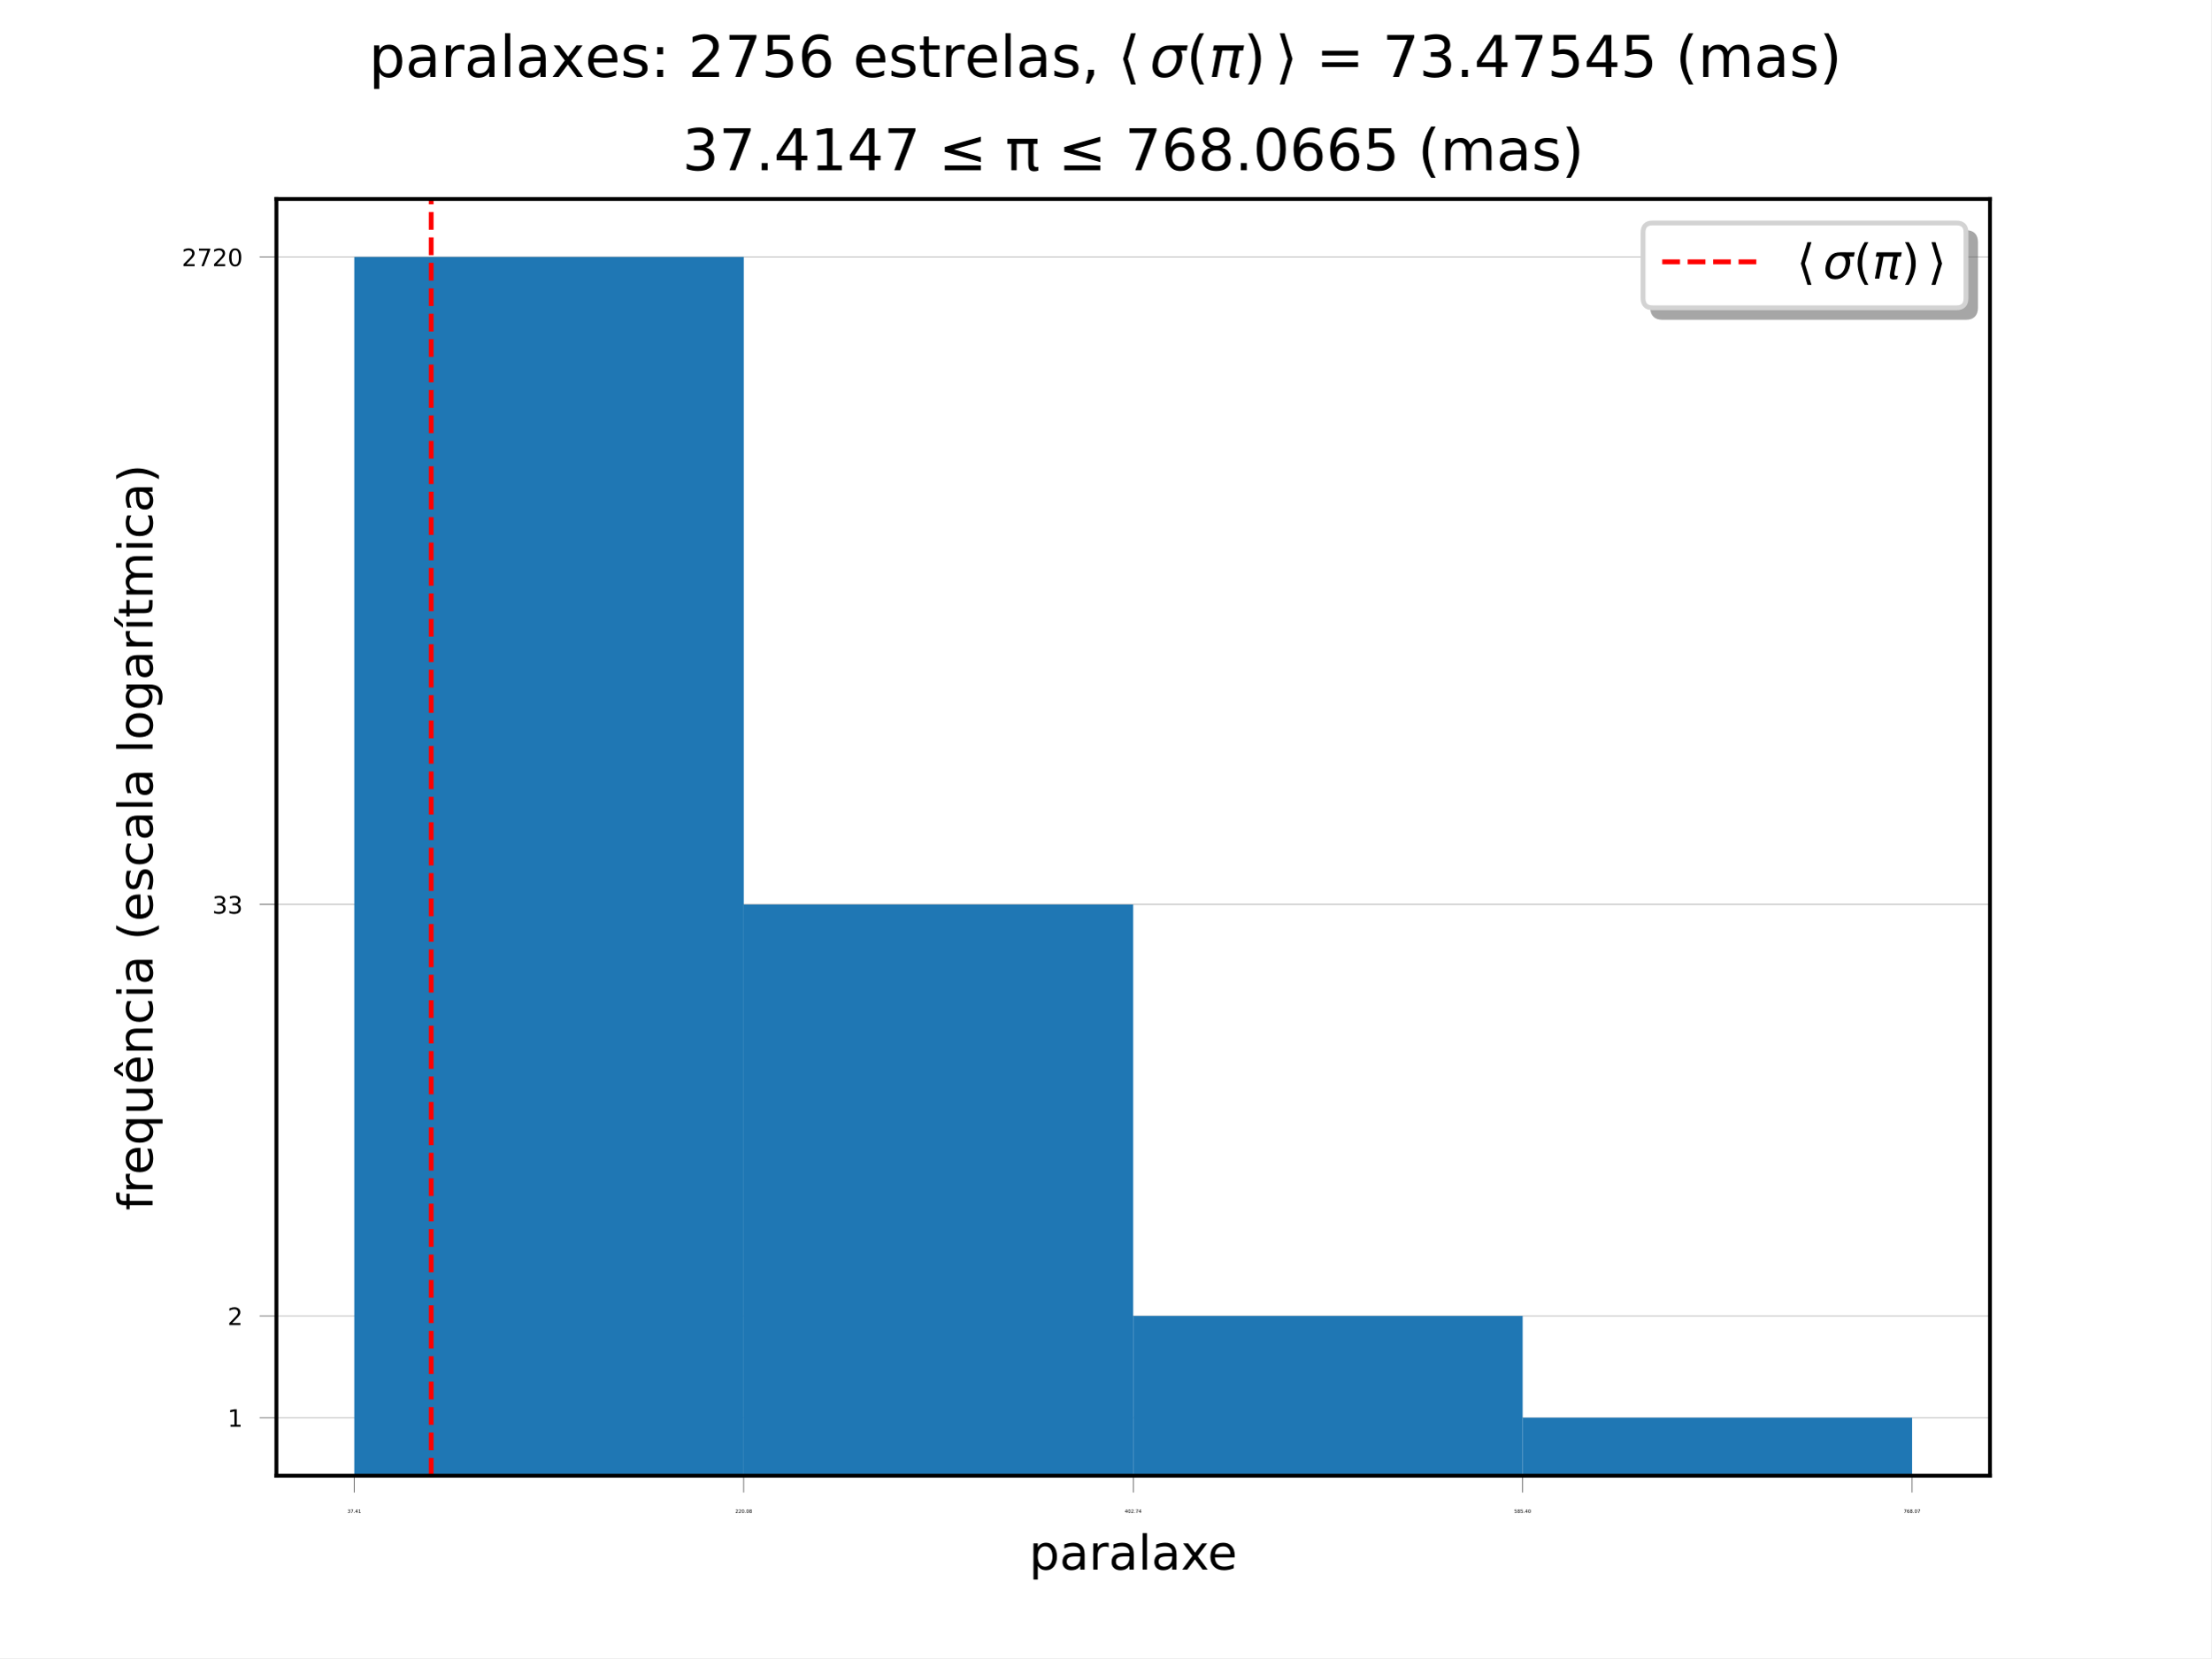
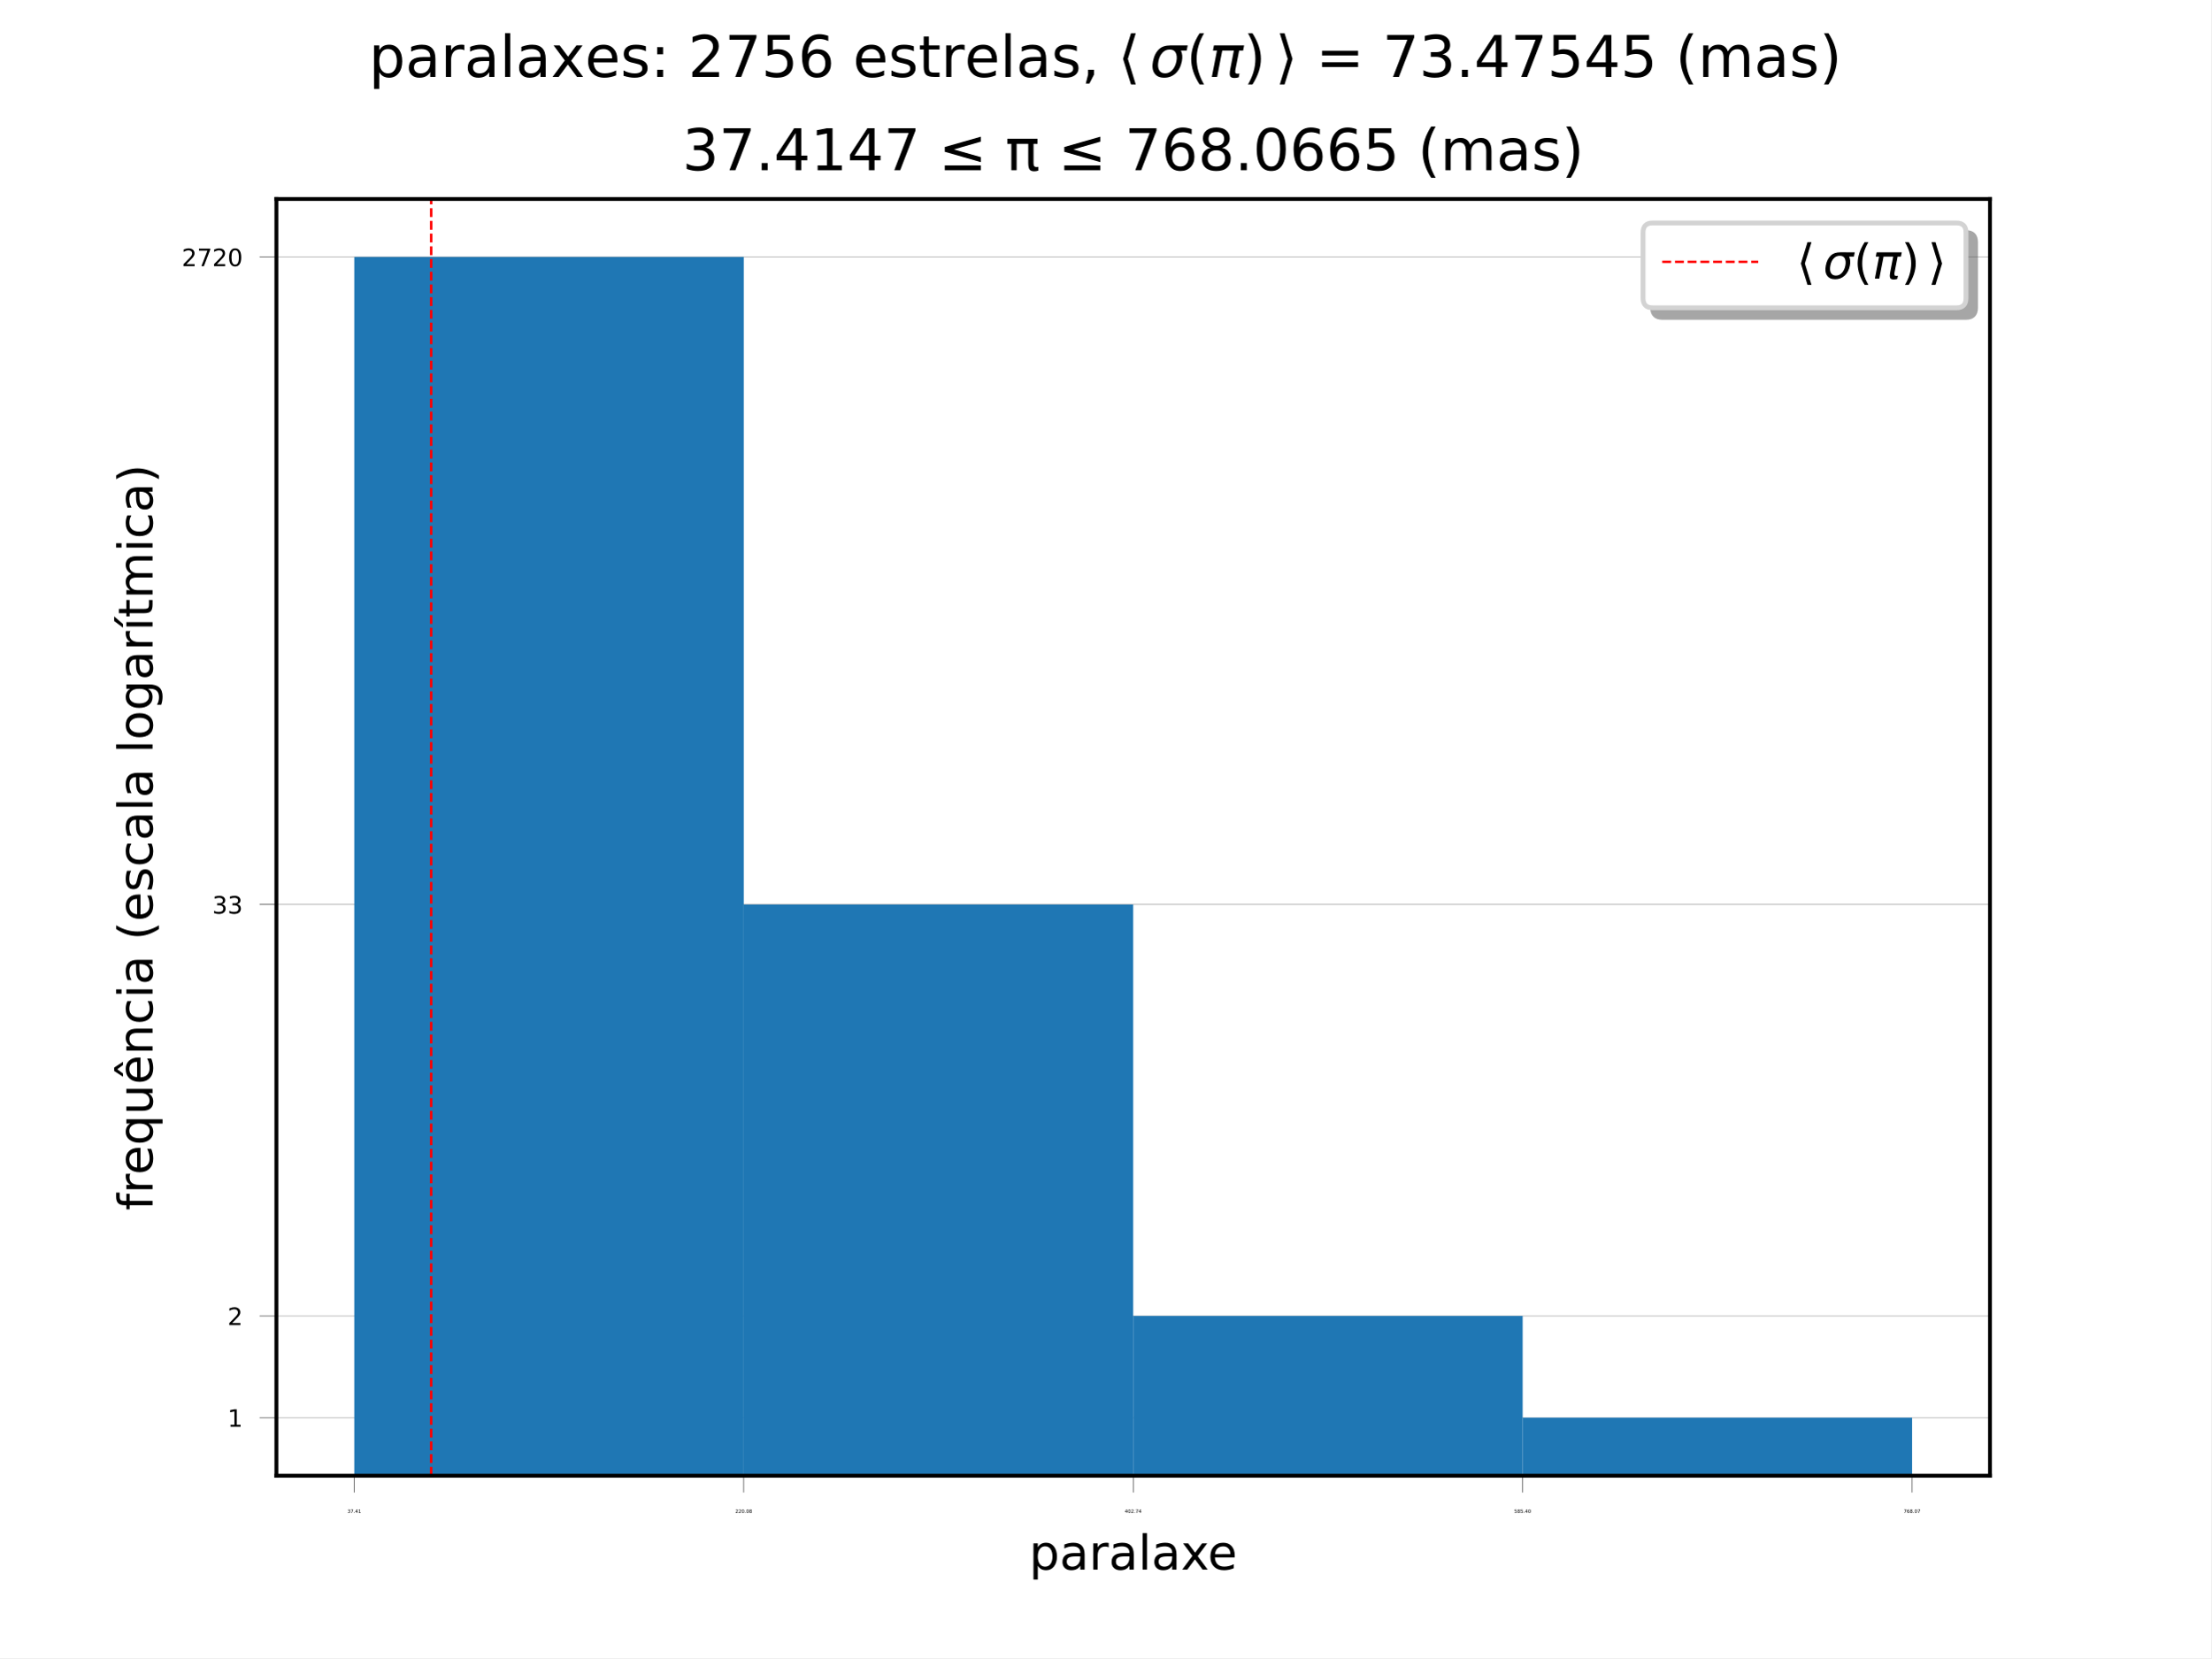
<svg xmlns="http://www.w3.org/2000/svg" xmlns:xlink="http://www.w3.org/1999/xlink" width="460.8pt" height="345.6pt" viewBox="0 0 460.8 345.6" version="1.1">
  <defs>
    <style type="text/css">*{stroke-linejoin: round; stroke-linecap: butt}</style>
  </defs>
  <g id="figure_1">
    <g id="patch_1">
      <path d="M 0 345.6  L 460.8 345.6  L 460.8 0  L 0 0  z " style="fill: #ffffff" />
    </g>
    <g id="axes_1">
      <g id="patch_2">
        <path d="M 57.6 307.584  L 414.72 307.584  L 414.72 41.472  L 57.6 41.472  z " style="fill: #ffffff" />
      </g>
      <g id="matplotlib.axis_1">
        <g id="xtick_1">
          <g id="line2d_1">
            <defs>
-               <path id="mf3e4b84e19" d="M 0 0  L 0 3.5  " style="stroke: #000000; stroke-width: 0.1" />
+               <path id="m4bf44ba108" d="M 0 0  L 0 3.5  " style="stroke: #000000; stroke-width: 0.1" />
            </defs>
            <g>
-               <use xlink:href="#mf3e4b84e19" x="73.833" y="307.584" style="stroke: #000000; stroke-width: 0.1" />
+               <use xlink:href="#m4bf44ba108" x="73.833" y="307.584" style="stroke: #000000; stroke-width: 0.1" />
            </g>
          </g>
          <g id="text_1">
            <g transform="translate(72.40132 315.3438) scale(0.01 -0.01)">
              <defs>
                <path id="DejaVuSans-33" d="M 2597 2516  Q 3050 2419 3304 2112  Q 3559 1806 3559 1356  Q 3559 666 3084 287  Q 2609 -91 1734 -91  Q 1441 -91 1130 -33  Q 819 25 488 141  L 488 750  Q 750 597 1062 519  Q 1375 441 1716 441  Q 2309 441 2620 675  Q 2931 909 2931 1356  Q 2931 1769 2642 2001  Q 2353 2234 1838 2234  L 1294 2234  L 1294 2753  L 1863 2753  Q 2328 2753 2575 2939  Q 2822 3125 2822 3475  Q 2822 3834 2567 4026  Q 2313 4219 1838 4219  Q 1578 4219 1281 4162  Q 984 4106 628 3988  L 628 4550  Q 988 4650 1302 4700  Q 1616 4750 1894 4750  Q 2613 4750 3031 4423  Q 3450 4097 3450 3541  Q 3450 3153 3228 2886  Q 3006 2619 2597 2516  z " transform="scale(0.015625)" />
                <path id="DejaVuSans-37" d="M 525 4666  L 3525 4666  L 3525 4397  L 1831 0  L 1172 0  L 2766 4134  L 525 4134  L 525 4666  z " transform="scale(0.015625)" />
                <path id="DejaVuSans-2e" d="M 684 794  L 1344 794  L 1344 0  L 684 0  L 684 794  z " transform="scale(0.015625)" />
                <path id="DejaVuSans-34" d="M 2419 4116  L 825 1625  L 2419 1625  L 2419 4116  z M 2253 4666  L 3047 4666  L 3047 1625  L 3713 1625  L 3713 1100  L 3047 1100  L 3047 0  L 2419 0  L 2419 1100  L 313 1100  L 313 1709  L 2253 4666  z " transform="scale(0.015625)" />
                <path id="DejaVuSans-31" d="M 794 531  L 1825 531  L 1825 4091  L 703 3866  L 703 4441  L 1819 4666  L 2450 4666  L 2450 531  L 3481 531  L 3481 0  L 794 0  L 794 531  z " transform="scale(0.015625)" />
              </defs>
              <use xlink:href="#DejaVuSans-33" />
              <use xlink:href="#DejaVuSans-37" x="63.623" />
              <use xlink:href="#DejaVuSans-2e" x="127.246" />
              <use xlink:href="#DejaVuSans-34" x="159.033" />
              <use xlink:href="#DejaVuSans-31" x="222.656" />
            </g>
          </g>
        </g>
        <g id="xtick_2">
          <g id="line2d_2">
            <g>
-               <use xlink:href="#mf3e4b84e19" x="154.996" y="307.584" style="stroke: #000000; stroke-width: 0.1" />
+               <use xlink:href="#m4bf44ba108" x="154.996" y="307.584" style="stroke: #000000; stroke-width: 0.1" />
            </g>
          </g>
          <g id="text_2">
            <g transform="translate(153.2468 315.3438) scale(0.01 -0.01)">
              <defs>
                <path id="DejaVuSans-32" d="M 1228 531  L 3431 531  L 3431 0  L 469 0  L 469 531  Q 828 903 1448 1529  Q 2069 2156 2228 2338  Q 2531 2678 2651 2914  Q 2772 3150 2772 3378  Q 2772 3750 2511 3984  Q 2250 4219 1831 4219  Q 1534 4219 1204 4116  Q 875 4013 500 3803  L 500 4441  Q 881 4594 1212 4672  Q 1544 4750 1819 4750  Q 2544 4750 2975 4387  Q 3406 4025 3406 3419  Q 3406 3131 3298 2873  Q 3191 2616 2906 2266  Q 2828 2175 2409 1742  Q 1991 1309 1228 531  z " transform="scale(0.015625)" />
                <path id="DejaVuSans-30" d="M 2034 4250  Q 1547 4250 1301 3770  Q 1056 3291 1056 2328  Q 1056 1369 1301 889  Q 1547 409 2034 409  Q 2525 409 2770 889  Q 3016 1369 3016 2328  Q 3016 3291 2770 3770  Q 2525 4250 2034 4250  z M 2034 4750  Q 2819 4750 3233 4129  Q 3647 3509 3647 2328  Q 3647 1150 3233 529  Q 2819 -91 2034 -91  Q 1250 -91 836 529  Q 422 1150 422 2328  Q 422 3509 836 4129  Q 1250 4750 2034 4750  z " transform="scale(0.015625)" />
                <path id="DejaVuSans-38" d="M 2034 2216  Q 1584 2216 1326 1975  Q 1069 1734 1069 1313  Q 1069 891 1326 650  Q 1584 409 2034 409  Q 2484 409 2743 651  Q 3003 894 3003 1313  Q 3003 1734 2745 1975  Q 2488 2216 2034 2216  z M 1403 2484  Q 997 2584 770 2862  Q 544 3141 544 3541  Q 544 4100 942 4425  Q 1341 4750 2034 4750  Q 2731 4750 3128 4425  Q 3525 4100 3525 3541  Q 3525 3141 3298 2862  Q 3072 2584 2669 2484  Q 3125 2378 3379 2068  Q 3634 1759 3634 1313  Q 3634 634 3220 271  Q 2806 -91 2034 -91  Q 1263 -91 848 271  Q 434 634 434 1313  Q 434 1759 690 2068  Q 947 2378 1403 2484  z M 1172 3481  Q 1172 3119 1398 2916  Q 1625 2713 2034 2713  Q 2441 2713 2670 2916  Q 2900 3119 2900 3481  Q 2900 3844 2670 4047  Q 2441 4250 2034 4250  Q 1625 4250 1398 4047  Q 1172 3844 1172 3481  z " transform="scale(0.015625)" />
              </defs>
              <use xlink:href="#DejaVuSans-32" />
              <use xlink:href="#DejaVuSans-32" x="63.623" />
              <use xlink:href="#DejaVuSans-30" x="127.246" />
              <use xlink:href="#DejaVuSans-2e" x="190.869" />
              <use xlink:href="#DejaVuSans-30" x="222.656" />
              <use xlink:href="#DejaVuSans-38" x="286.279" />
            </g>
          </g>
        </g>
        <g id="xtick_3">
          <g id="line2d_3">
            <g>
-               <use xlink:href="#mf3e4b84e19" x="236.16" y="307.584" style="stroke: #000000; stroke-width: 0.1" />
+               <use xlink:href="#m4bf44ba108" x="236.16" y="307.584" style="stroke: #000000; stroke-width: 0.1" />
            </g>
          </g>
          <g id="text_3">
            <g transform="translate(234.4105 315.3438) scale(0.01 -0.01)">
              <use xlink:href="#DejaVuSans-34" />
              <use xlink:href="#DejaVuSans-30" x="63.623" />
              <use xlink:href="#DejaVuSans-32" x="127.246" />
              <use xlink:href="#DejaVuSans-2e" x="190.869" />
              <use xlink:href="#DejaVuSans-37" x="222.656" />
              <use xlink:href="#DejaVuSans-34" x="286.279" />
            </g>
          </g>
        </g>
        <g id="xtick_4">
          <g id="line2d_4">
            <g>
-               <use xlink:href="#mf3e4b84e19" x="317.324" y="307.584" style="stroke: #000000; stroke-width: 0.1" />
+               <use xlink:href="#m4bf44ba108" x="317.324" y="307.584" style="stroke: #000000; stroke-width: 0.1" />
            </g>
          </g>
          <g id="text_4">
            <g transform="translate(315.5741 315.3438) scale(0.01 -0.01)">
              <defs>
                <path id="DejaVuSans-35" d="M 691 4666  L 3169 4666  L 3169 4134  L 1269 4134  L 1269 2991  Q 1406 3038 1543 3061  Q 1681 3084 1819 3084  Q 2600 3084 3056 2656  Q 3513 2228 3513 1497  Q 3513 744 3044 326  Q 2575 -91 1722 -91  Q 1428 -91 1123 -41  Q 819 9 494 109  L 494 744  Q 775 591 1075 516  Q 1375 441 1709 441  Q 2250 441 2565 725  Q 2881 1009 2881 1497  Q 2881 1984 2565 2268  Q 2250 2553 1709 2553  Q 1456 2553 1204 2497  Q 953 2441 691 2322  L 691 4666  z " transform="scale(0.015625)" />
              </defs>
              <use xlink:href="#DejaVuSans-35" />
              <use xlink:href="#DejaVuSans-38" x="63.623" />
              <use xlink:href="#DejaVuSans-35" x="127.246" />
              <use xlink:href="#DejaVuSans-2e" x="190.869" />
              <use xlink:href="#DejaVuSans-34" x="222.656" />
              <use xlink:href="#DejaVuSans-30" x="286.279" />
            </g>
          </g>
        </g>
        <g id="xtick_5">
          <g id="line2d_5">
            <g>
-               <use xlink:href="#mf3e4b84e19" x="398.487" y="307.584" style="stroke: #000000; stroke-width: 0.1" />
+               <use xlink:href="#m4bf44ba108" x="398.487" y="307.584" style="stroke: #000000; stroke-width: 0.1" />
            </g>
          </g>
          <g id="text_5">
            <g transform="translate(396.7377 315.3438) scale(0.01 -0.01)">
              <defs>
                <path id="DejaVuSans-36" d="M 2113 2584  Q 1688 2584 1439 2293  Q 1191 2003 1191 1497  Q 1191 994 1439 701  Q 1688 409 2113 409  Q 2538 409 2786 701  Q 3034 994 3034 1497  Q 3034 2003 2786 2293  Q 2538 2584 2113 2584  z M 3366 4563  L 3366 3988  Q 3128 4100 2886 4159  Q 2644 4219 2406 4219  Q 1781 4219 1451 3797  Q 1122 3375 1075 2522  Q 1259 2794 1537 2939  Q 1816 3084 2150 3084  Q 2853 3084 3261 2657  Q 3669 2231 3669 1497  Q 3669 778 3244 343  Q 2819 -91 2113 -91  Q 1303 -91 875 529  Q 447 1150 447 2328  Q 447 3434 972 4092  Q 1497 4750 2381 4750  Q 2619 4750 2861 4703  Q 3103 4656 3366 4563  z " transform="scale(0.015625)" />
              </defs>
              <use xlink:href="#DejaVuSans-37" />
              <use xlink:href="#DejaVuSans-36" x="63.623" />
              <use xlink:href="#DejaVuSans-38" x="127.246" />
              <use xlink:href="#DejaVuSans-2e" x="190.869" />
              <use xlink:href="#DejaVuSans-30" x="222.656" />
              <use xlink:href="#DejaVuSans-37" x="286.279" />
            </g>
          </g>
        </g>
        <g id="text_6">
          <g transform="translate(214.4694 327.1503) scale(0.1 -0.1)">
            <defs>
              <path id="DejaVuSans-70" d="M 1159 525  L 1159 -1331  L 581 -1331  L 581 3500  L 1159 3500  L 1159 2969  Q 1341 3281 1617 3432  Q 1894 3584 2278 3584  Q 2916 3584 3314 3078  Q 3713 2572 3713 1747  Q 3713 922 3314 415  Q 2916 -91 2278 -91  Q 1894 -91 1617 61  Q 1341 213 1159 525  z M 3116 1747  Q 3116 2381 2855 2742  Q 2594 3103 2138 3103  Q 1681 3103 1420 2742  Q 1159 2381 1159 1747  Q 1159 1113 1420 752  Q 1681 391 2138 391  Q 2594 391 2855 752  Q 3116 1113 3116 1747  z " transform="scale(0.015625)" />
              <path id="DejaVuSans-61" d="M 2194 1759  Q 1497 1759 1228 1600  Q 959 1441 959 1056  Q 959 750 1161 570  Q 1363 391 1709 391  Q 2188 391 2477 730  Q 2766 1069 2766 1631  L 2766 1759  L 2194 1759  z M 3341 1997  L 3341 0  L 2766 0  L 2766 531  Q 2569 213 2275 61  Q 1981 -91 1556 -91  Q 1019 -91 701 211  Q 384 513 384 1019  Q 384 1609 779 1909  Q 1175 2209 1959 2209  L 2766 2209  L 2766 2266  Q 2766 2663 2505 2880  Q 2244 3097 1772 3097  Q 1472 3097 1187 3025  Q 903 2953 641 2809  L 641 3341  Q 956 3463 1253 3523  Q 1550 3584 1831 3584  Q 2591 3584 2966 3190  Q 3341 2797 3341 1997  z " transform="scale(0.015625)" />
              <path id="DejaVuSans-72" d="M 2631 2963  Q 2534 3019 2420 3045  Q 2306 3072 2169 3072  Q 1681 3072 1420 2755  Q 1159 2438 1159 1844  L 1159 0  L 581 0  L 581 3500  L 1159 3500  L 1159 2956  Q 1341 3275 1631 3429  Q 1922 3584 2338 3584  Q 2397 3584 2469 3576  Q 2541 3569 2628 3553  L 2631 2963  z " transform="scale(0.015625)" />
              <path id="DejaVuSans-6c" d="M 603 4863  L 1178 4863  L 1178 0  L 603 0  L 603 4863  z " transform="scale(0.015625)" />
              <path id="DejaVuSans-78" d="M 3513 3500  L 2247 1797  L 3578 0  L 2900 0  L 1881 1375  L 863 0  L 184 0  L 1544 1831  L 300 3500  L 978 3500  L 1906 2253  L 2834 3500  L 3513 3500  z " transform="scale(0.015625)" />
              <path id="DejaVuSans-65" d="M 3597 1894  L 3597 1613  L 953 1613  Q 991 1019 1311 708  Q 1631 397 2203 397  Q 2534 397 2845 478  Q 3156 559 3463 722  L 3463 178  Q 3153 47 2828 -22  Q 2503 -91 2169 -91  Q 1331 -91 842 396  Q 353 884 353 1716  Q 353 2575 817 3079  Q 1281 3584 2069 3584  Q 2775 3584 3186 3129  Q 3597 2675 3597 1894  z M 3022 2063  Q 3016 2534 2758 2815  Q 2500 3097 2075 3097  Q 1594 3097 1305 2825  Q 1016 2553 972 2059  L 3022 2063  z " transform="scale(0.015625)" />
            </defs>
            <use xlink:href="#DejaVuSans-70" />
            <use xlink:href="#DejaVuSans-61" x="63.477" />
            <use xlink:href="#DejaVuSans-72" x="124.756" />
            <use xlink:href="#DejaVuSans-61" x="165.869" />
            <use xlink:href="#DejaVuSans-6c" x="227.148" />
            <use xlink:href="#DejaVuSans-61" x="254.932" />
            <use xlink:href="#DejaVuSans-78" x="316.211" />
            <use xlink:href="#DejaVuSans-65" x="372.266" />
          </g>
        </g>
      </g>
      <g id="matplotlib.axis_2">
        <g id="ytick_1">
          <g id="line2d_6">
-             <path d="M 57.6 53.568  L 414.72 53.568  " clip-path="url(#pec41f530e4)" style="fill: none; stroke: #808080; stroke-width: 0.1; stroke-linecap: square" />
+             <path d="M 57.6 53.568  L 414.72 53.568  " clip-path="url(#pd0eed07ce6)" style="fill: none; stroke: #808080; stroke-width: 0.1; stroke-linecap: square" />
          </g>
          <g id="line2d_7">
            <defs>
-               <path id="m0c00a22da9" d="M 0 0  L -3.5 0  " style="stroke: #000000; stroke-width: 0.1" />
+               <path id="m9978f02f11" d="M 0 0  L -3.5 0  " style="stroke: #000000; stroke-width: 0.1" />
            </defs>
            <g>
-               <use xlink:href="#m0c00a22da9" x="57.6" y="53.568" style="stroke: #000000; stroke-width: 0.1" />
+               <use xlink:href="#m9978f02f11" x="57.6" y="53.568" style="stroke: #000000; stroke-width: 0.1" />
            </g>
          </g>
          <g id="text_7">
            <g transform="translate(37.875 55.46761) scale(0.05 -0.05)">
              <use xlink:href="#DejaVuSans-32" />
              <use xlink:href="#DejaVuSans-37" x="63.623" />
              <use xlink:href="#DejaVuSans-32" x="127.246" />
              <use xlink:href="#DejaVuSans-30" x="190.869" />
            </g>
          </g>
        </g>
        <g id="ytick_2">
          <g id="line2d_8">
-             <path d="M 57.6 188.529  L 414.72 188.529  " clip-path="url(#pec41f530e4)" style="fill: none; stroke: #808080; stroke-width: 0.1; stroke-linecap: square" />
+             <path d="M 57.6 188.529  L 414.72 188.529  " clip-path="url(#pd0eed07ce6)" style="fill: none; stroke: #808080; stroke-width: 0.1; stroke-linecap: square" />
          </g>
          <g id="line2d_9">
            <g>
-               <use xlink:href="#m0c00a22da9" x="57.6" y="188.529" style="stroke: #000000; stroke-width: 0.1" />
+               <use xlink:href="#m9978f02f11" x="57.6" y="188.529" style="stroke: #000000; stroke-width: 0.1" />
            </g>
          </g>
          <g id="text_8">
            <g transform="translate(44.2375 190.4284) scale(0.05 -0.05)">
              <use xlink:href="#DejaVuSans-33" />
              <use xlink:href="#DejaVuSans-33" x="63.623" />
            </g>
          </g>
        </g>
        <g id="ytick_3">
          <g id="line2d_10">
-             <path d="M 57.6 274.284  L 414.72 274.284  " clip-path="url(#pec41f530e4)" style="fill: none; stroke: #808080; stroke-width: 0.1; stroke-linecap: square" />
+             <path d="M 57.6 274.284  L 414.72 274.284  " clip-path="url(#pd0eed07ce6)" style="fill: none; stroke: #808080; stroke-width: 0.1; stroke-linecap: square" />
          </g>
          <g id="line2d_11">
            <g>
-               <use xlink:href="#m0c00a22da9" x="57.6" y="274.284" style="stroke: #000000; stroke-width: 0.1" />
+               <use xlink:href="#m9978f02f11" x="57.6" y="274.284" style="stroke: #000000; stroke-width: 0.1" />
            </g>
          </g>
          <g id="text_9">
            <g transform="translate(47.41875 276.184) scale(0.05 -0.05)">
              <use xlink:href="#DejaVuSans-32" />
            </g>
          </g>
        </g>
        <g id="ytick_4">
          <g id="line2d_12">
-             <path d="M 57.6 295.488  L 414.72 295.488  " clip-path="url(#pec41f530e4)" style="fill: none; stroke: #808080; stroke-width: 0.1; stroke-linecap: square" />
+             <path d="M 57.6 295.488  L 414.72 295.488  " clip-path="url(#pd0eed07ce6)" style="fill: none; stroke: #808080; stroke-width: 0.1; stroke-linecap: square" />
          </g>
          <g id="line2d_13">
            <g>
-               <use xlink:href="#m0c00a22da9" x="57.6" y="295.488" style="stroke: #000000; stroke-width: 0.1" />
+               <use xlink:href="#m9978f02f11" x="57.6" y="295.488" style="stroke: #000000; stroke-width: 0.1" />
            </g>
          </g>
          <g id="text_10">
            <g transform="translate(47.41875 297.3876) scale(0.05 -0.05)">
              <use xlink:href="#DejaVuSans-31" />
            </g>
          </g>
        </g>
        <g id="ytick_5" />
        <g id="ytick_6" />
        <g id="ytick_7" />
        <g id="ytick_8" />
        <g id="ytick_9" />
        <g id="ytick_10" />
        <g id="ytick_11" />
        <g id="ytick_12" />
        <g id="ytick_13" />
        <g id="ytick_14" />
        <g id="ytick_15" />
        <g id="ytick_16" />
        <g id="ytick_17" />
        <g id="ytick_18" />
        <g id="ytick_19" />
        <g id="ytick_20" />
        <g id="ytick_21" />
        <g id="ytick_22" />
        <g id="ytick_23" />
        <g id="ytick_24" />
        <g id="ytick_25" />
        <g id="ytick_26" />
        <g id="ytick_27" />
        <g id="ytick_28" />
        <g id="ytick_29" />
        <g id="ytick_30" />
        <g id="ytick_31" />
        <g id="ytick_32" />
        <g id="ytick_33" />
        <g id="text_11">
          <g transform="translate(31.79531 252.2897) rotate(-90) scale(0.1 -0.1)">
            <defs>
              <path id="DejaVuSans-66" d="M 2375 4863  L 2375 4384  L 1825 4384  Q 1516 4384 1395 4259  Q 1275 4134 1275 3809  L 1275 3500  L 2222 3500  L 2222 3053  L 1275 3053  L 1275 0  L 697 0  L 697 3053  L 147 3053  L 147 3500  L 697 3500  L 697 3744  Q 697 4328 969 4595  Q 1241 4863 1831 4863  L 2375 4863  z " transform="scale(0.015625)" />
              <path id="DejaVuSans-71" d="M 947 1747  Q 947 1113 1208 752  Q 1469 391 1925 391  Q 2381 391 2643 752  Q 2906 1113 2906 1747  Q 2906 2381 2643 2742  Q 2381 3103 1925 3103  Q 1469 3103 1208 2742  Q 947 2381 947 1747  z M 2906 525  Q 2725 213 2448 61  Q 2172 -91 1784 -91  Q 1150 -91 751 415  Q 353 922 353 1747  Q 353 2572 751 3078  Q 1150 3584 1784 3584  Q 2172 3584 2448 3432  Q 2725 3281 2906 2969  L 2906 3500  L 3481 3500  L 3481 -1331  L 2906 -1331  L 2906 525  z " transform="scale(0.015625)" />
              <path id="DejaVuSans-75" d="M 544 1381  L 544 3500  L 1119 3500  L 1119 1403  Q 1119 906 1312 657  Q 1506 409 1894 409  Q 2359 409 2629 706  Q 2900 1003 2900 1516  L 2900 3500  L 3475 3500  L 3475 0  L 2900 0  L 2900 538  Q 2691 219 2414 64  Q 2138 -91 1772 -91  Q 1169 -91 856 284  Q 544 659 544 1381  z M 1991 3584  L 1991 3584  z " transform="scale(0.015625)" />
              <path id="DejaVuSans-ea" d="M 3597 1894  L 3597 1613  L 953 1613  Q 991 1019 1311 708  Q 1631 397 2203 397  Q 2534 397 2845 478  Q 3156 559 3463 722  L 3463 178  Q 3153 47 2828 -22  Q 2503 -91 2169 -91  Q 1331 -91 842 396  Q 353 884 353 1716  Q 353 2575 817 3079  Q 1281 3584 2069 3584  Q 2775 3584 3186 3129  Q 3597 2675 3597 1894  z M 3022 2063  Q 3016 2534 2758 2815  Q 2500 3097 2075 3097  Q 1594 3097 1305 2825  Q 1016 2553 972 2059  L 3022 2063  z M 1801 5119  L 2263 5119  L 3029 3944  L 2595 3944  L 2032 4709  L 1470 3944  L 1035 3944  L 1801 5119  z " transform="scale(0.015625)" />
              <path id="DejaVuSans-6e" d="M 3513 2113  L 3513 0  L 2938 0  L 2938 2094  Q 2938 2591 2744 2837  Q 2550 3084 2163 3084  Q 1697 3084 1428 2787  Q 1159 2491 1159 1978  L 1159 0  L 581 0  L 581 3500  L 1159 3500  L 1159 2956  Q 1366 3272 1645 3428  Q 1925 3584 2291 3584  Q 2894 3584 3203 3211  Q 3513 2838 3513 2113  z " transform="scale(0.015625)" />
              <path id="DejaVuSans-63" d="M 3122 3366  L 3122 2828  Q 2878 2963 2633 3030  Q 2388 3097 2138 3097  Q 1578 3097 1268 2742  Q 959 2388 959 1747  Q 959 1106 1268 751  Q 1578 397 2138 397  Q 2388 397 2633 464  Q 2878 531 3122 666  L 3122 134  Q 2881 22 2623 -34  Q 2366 -91 2075 -91  Q 1284 -91 818 406  Q 353 903 353 1747  Q 353 2603 823 3093  Q 1294 3584 2113 3584  Q 2378 3584 2631 3529  Q 2884 3475 3122 3366  z " transform="scale(0.015625)" />
              <path id="DejaVuSans-69" d="M 603 3500  L 1178 3500  L 1178 0  L 603 0  L 603 3500  z M 603 4863  L 1178 4863  L 1178 4134  L 603 4134  L 603 4863  z " transform="scale(0.015625)" />
              <path id="DejaVuSans-20" transform="scale(0.015625)" />
              <path id="DejaVuSans-28" d="M 1984 4856  Q 1566 4138 1362 3434  Q 1159 2731 1159 2009  Q 1159 1288 1364 580  Q 1569 -128 1984 -844  L 1484 -844  Q 1016 -109 783 600  Q 550 1309 550 2009  Q 550 2706 781 3412  Q 1013 4119 1484 4856  L 1984 4856  z " transform="scale(0.015625)" />
              <path id="DejaVuSans-73" d="M 2834 3397  L 2834 2853  Q 2591 2978 2328 3040  Q 2066 3103 1784 3103  Q 1356 3103 1142 2972  Q 928 2841 928 2578  Q 928 2378 1081 2264  Q 1234 2150 1697 2047  L 1894 2003  Q 2506 1872 2764 1633  Q 3022 1394 3022 966  Q 3022 478 2636 193  Q 2250 -91 1575 -91  Q 1294 -91 989 -36  Q 684 19 347 128  L 347 722  Q 666 556 975 473  Q 1284 391 1588 391  Q 1994 391 2212 530  Q 2431 669 2431 922  Q 2431 1156 2273 1281  Q 2116 1406 1581 1522  L 1381 1569  Q 847 1681 609 1914  Q 372 2147 372 2553  Q 372 3047 722 3315  Q 1072 3584 1716 3584  Q 2034 3584 2315 3537  Q 2597 3491 2834 3397  z " transform="scale(0.015625)" />
              <path id="DejaVuSans-6f" d="M 1959 3097  Q 1497 3097 1228 2736  Q 959 2375 959 1747  Q 959 1119 1226 758  Q 1494 397 1959 397  Q 2419 397 2687 759  Q 2956 1122 2956 1747  Q 2956 2369 2687 2733  Q 2419 3097 1959 3097  z M 1959 3584  Q 2709 3584 3137 3096  Q 3566 2609 3566 1747  Q 3566 888 3137 398  Q 2709 -91 1959 -91  Q 1206 -91 779 398  Q 353 888 353 1747  Q 353 2609 779 3096  Q 1206 3584 1959 3584  z " transform="scale(0.015625)" />
              <path id="DejaVuSans-67" d="M 2906 1791  Q 2906 2416 2648 2759  Q 2391 3103 1925 3103  Q 1463 3103 1205 2759  Q 947 2416 947 1791  Q 947 1169 1205 825  Q 1463 481 1925 481  Q 2391 481 2648 825  Q 2906 1169 2906 1791  z M 3481 434  Q 3481 -459 3084 -895  Q 2688 -1331 1869 -1331  Q 1566 -1331 1297 -1286  Q 1028 -1241 775 -1147  L 775 -588  Q 1028 -725 1275 -790  Q 1522 -856 1778 -856  Q 2344 -856 2625 -561  Q 2906 -266 2906 331  L 2906 616  Q 2728 306 2450 153  Q 2172 0 1784 0  Q 1141 0 747 490  Q 353 981 353 1791  Q 353 2603 747 3093  Q 1141 3584 1784 3584  Q 2172 3584 2450 3431  Q 2728 3278 2906 2969  L 2906 3500  L 3481 3500  L 3481 434  z " transform="scale(0.015625)" />
              <path id="DejaVuSans-ed" d="M 1322 5119  L 1944 5119  L 926 3944  L 447 3944  L 1322 5119  z M 603 3500  L 1178 3500  L 1178 0  L 603 0  L 603 3500  z M 891 3584  L 891 3584  z " transform="scale(0.015625)" />
              <path id="DejaVuSans-74" d="M 1172 4494  L 1172 3500  L 2356 3500  L 2356 3053  L 1172 3053  L 1172 1153  Q 1172 725 1289 603  Q 1406 481 1766 481  L 2356 481  L 2356 0  L 1766 0  Q 1100 0 847 248  Q 594 497 594 1153  L 594 3053  L 172 3053  L 172 3500  L 594 3500  L 594 4494  L 1172 4494  z " transform="scale(0.015625)" />
              <path id="DejaVuSans-6d" d="M 3328 2828  Q 3544 3216 3844 3400  Q 4144 3584 4550 3584  Q 5097 3584 5394 3201  Q 5691 2819 5691 2113  L 5691 0  L 5113 0  L 5113 2094  Q 5113 2597 4934 2840  Q 4756 3084 4391 3084  Q 3944 3084 3684 2787  Q 3425 2491 3425 1978  L 3425 0  L 2847 0  L 2847 2094  Q 2847 2600 2669 2842  Q 2491 3084 2119 3084  Q 1678 3084 1418 2786  Q 1159 2488 1159 1978  L 1159 0  L 581 0  L 581 3500  L 1159 3500  L 1159 2956  Q 1356 3278 1631 3431  Q 1906 3584 2284 3584  Q 2666 3584 2933 3390  Q 3200 3197 3328 2828  z " transform="scale(0.015625)" />
              <path id="DejaVuSans-29" d="M 513 4856  L 1013 4856  Q 1481 4119 1714 3412  Q 1947 2706 1947 2009  Q 1947 1309 1714 600  Q 1481 -109 1013 -844  L 513 -844  Q 928 -128 1133 580  Q 1338 1288 1338 2009  Q 1338 2731 1133 3434  Q 928 4138 513 4856  z " transform="scale(0.015625)" />
            </defs>
            <use xlink:href="#DejaVuSans-66" />
            <use xlink:href="#DejaVuSans-72" x="35.205" />
            <use xlink:href="#DejaVuSans-65" x="74.068" />
            <use xlink:href="#DejaVuSans-71" x="135.592" />
            <use xlink:href="#DejaVuSans-75" x="199.068" />
            <use xlink:href="#DejaVuSans-ea" x="262.447" />
            <use xlink:href="#DejaVuSans-6e" x="323.971" />
            <use xlink:href="#DejaVuSans-63" x="387.35" />
            <use xlink:href="#DejaVuSans-69" x="442.33" />
            <use xlink:href="#DejaVuSans-61" x="470.113" />
            <use xlink:href="#DejaVuSans-20" x="531.393" />
            <use xlink:href="#DejaVuSans-28" x="563.18" />
            <use xlink:href="#DejaVuSans-65" x="602.193" />
            <use xlink:href="#DejaVuSans-73" x="663.717" />
            <use xlink:href="#DejaVuSans-63" x="715.816" />
            <use xlink:href="#DejaVuSans-61" x="770.797" />
            <use xlink:href="#DejaVuSans-6c" x="832.076" />
            <use xlink:href="#DejaVuSans-61" x="859.859" />
            <use xlink:href="#DejaVuSans-20" x="921.139" />
            <use xlink:href="#DejaVuSans-6c" x="952.926" />
            <use xlink:href="#DejaVuSans-6f" x="980.709" />
            <use xlink:href="#DejaVuSans-67" x="1041.891" />
            <use xlink:href="#DejaVuSans-61" x="1105.367" />
            <use xlink:href="#DejaVuSans-72" x="1166.646" />
            <use xlink:href="#DejaVuSans-ed" x="1207.76" />
            <use xlink:href="#DejaVuSans-74" x="1235.543" />
            <use xlink:href="#DejaVuSans-6d" x="1274.752" />
            <use xlink:href="#DejaVuSans-69" x="1372.164" />
            <use xlink:href="#DejaVuSans-63" x="1399.947" />
            <use xlink:href="#DejaVuSans-61" x="1454.928" />
            <use xlink:href="#DejaVuSans-29" x="1516.207" />
          </g>
        </g>
      </g>
      <g id="patch_3">
-         <path d="M 73.833 70732.275  L 154.996 70732.275  L 154.996 53.568  L 73.833 53.568  z " clip-path="url(#pec41f530e4)" style="fill: #1f77b4" />
+         <path d="M 73.833 70732.275  L 154.996 70732.275  L 154.996 53.568  L 73.833 53.568  z " clip-path="url(#pd0eed07ce6)" style="fill: #1f77b4" />
      </g>
      <g id="patch_4">
-         <path d="M 154.996 70732.275  L 236.16 70732.275  L 236.16 188.529  L 154.996 188.529  z " clip-path="url(#pec41f530e4)" style="fill: #1f77b4" />
+         <path d="M 154.996 70732.275  L 236.16 70732.275  L 236.16 188.529  L 154.996 188.529  z " clip-path="url(#pd0eed07ce6)" style="fill: #1f77b4" />
      </g>
      <g id="patch_5">
-         <path d="M 236.16 70732.275  L 317.324 70732.275  L 317.324 274.284  L 236.16 274.284  z " clip-path="url(#pec41f530e4)" style="fill: #1f77b4" />
+         <path d="M 236.16 70732.275  L 317.324 70732.275  L 317.324 274.284  L 236.16 274.284  z " clip-path="url(#pd0eed07ce6)" style="fill: #1f77b4" />
      </g>
      <g id="patch_6">
-         <path d="M 317.324 70732.275  L 398.487 70732.275  L 398.487 295.488  L 317.324 295.488  z " clip-path="url(#pec41f530e4)" style="fill: #1f77b4" />
+         <path d="M 317.324 70732.275  L 398.487 70732.275  L 398.487 295.488  L 317.324 295.488  z " clip-path="url(#pd0eed07ce6)" style="fill: #1f77b4" />
      </g>
      <g id="line2d_14">
-         <path d="M 89.856 307.584  L 89.856 41.472  " clip-path="url(#pec41f530e4)" style="fill: none; stroke-dasharray: 3.7,1.6; stroke-dashoffset: 0; stroke: #ff0000" />
+         <path d="M 89.856 307.584  L 89.856 41.472  " clip-path="url(#pd0eed07ce6)" style="fill: none; stroke-dasharray: 1.85,0.8; stroke-dashoffset: 0; stroke: #ff0000; stroke-width: 0.5" />
      </g>
      <g id="patch_7">
        <path d="M 57.6 307.584  L 57.6 41.472  " style="fill: none; stroke: #000000; stroke-width: 0.8; stroke-linejoin: miter; stroke-linecap: square" />
      </g>
      <g id="patch_8">
        <path d="M 414.72 307.584  L 414.72 41.472  " style="fill: none; stroke: #000000; stroke-width: 0.8; stroke-linejoin: miter; stroke-linecap: square" />
      </g>
      <g id="patch_9">
        <path d="M 57.6 307.584  L 414.72 307.584  " style="fill: none; stroke: #000000; stroke-width: 0.8; stroke-linejoin: miter; stroke-linecap: square" />
      </g>
      <g id="patch_10">
        <path d="M 57.6 41.472  L 414.72 41.472  " style="fill: none; stroke: #000000; stroke-width: 0.8; stroke-linejoin: miter; stroke-linecap: square" />
      </g>
      <g id="text_12">
        <g transform="translate(142.1878 35.472) scale(0.12 -0.12)">
          <defs>
            <path id="DejaVuSans-2264" d="M 4684 3175  L 1684 2309  L 4684 1453  L 4684 897  L 678 2047  L 678 2578  L 4684 3725  L 4684 3175  z M 678 531  L 4684 531  L 4684 0  L 678 0  L 678 531  z " transform="scale(0.015625)" />
            <path id="DejaVuSans-3c0" d="M 231 3500  L 3584 3500  L 3584 2925  L 3144 2925  L 3144 775  Q 3144 550 3220 451  Q 3297 353 3469 353  Q 3516 353 3584 361  Q 3653 369 3675 372  L 3675 -44  Q 3566 -84 3450 -103  Q 3334 -122 3219 -122  Q 2844 -122 2700 83  Q 2556 288 2556 838  L 2556 2925  L 1266 2925  L 1266 0  L 678 0  L 678 2925  L 231 2925  L 231 3500  z " transform="scale(0.015625)" />
          </defs>
          <use xlink:href="#DejaVuSans-33" />
          <use xlink:href="#DejaVuSans-37" x="63.623" />
          <use xlink:href="#DejaVuSans-2e" x="127.246" />
          <use xlink:href="#DejaVuSans-34" x="159.033" />
          <use xlink:href="#DejaVuSans-31" x="222.656" />
          <use xlink:href="#DejaVuSans-34" x="286.279" />
          <use xlink:href="#DejaVuSans-37" x="349.902" />
          <use xlink:href="#DejaVuSans-20" x="413.525" />
          <use xlink:href="#DejaVuSans-2264" x="445.312" />
          <use xlink:href="#DejaVuSans-20" x="529.102" />
          <use xlink:href="#DejaVuSans-3c0" x="560.889" />
          <use xlink:href="#DejaVuSans-20" x="621.094" />
          <use xlink:href="#DejaVuSans-2264" x="652.881" />
          <use xlink:href="#DejaVuSans-20" x="736.67" />
          <use xlink:href="#DejaVuSans-37" x="768.457" />
          <use xlink:href="#DejaVuSans-36" x="832.08" />
          <use xlink:href="#DejaVuSans-38" x="895.703" />
          <use xlink:href="#DejaVuSans-2e" x="959.326" />
          <use xlink:href="#DejaVuSans-30" x="991.113" />
          <use xlink:href="#DejaVuSans-36" x="1054.736" />
          <use xlink:href="#DejaVuSans-36" x="1118.359" />
          <use xlink:href="#DejaVuSans-35" x="1181.982" />
          <use xlink:href="#DejaVuSans-20" x="1245.605" />
          <use xlink:href="#DejaVuSans-28" x="1277.393" />
          <use xlink:href="#DejaVuSans-6d" x="1316.406" />
          <use xlink:href="#DejaVuSans-61" x="1413.818" />
          <use xlink:href="#DejaVuSans-73" x="1475.098" />
          <use xlink:href="#DejaVuSans-29" x="1527.197" />
        </g>
      </g>
      <g id="legend_1">
        <g id="patch_11">
          <path d="M 346.42 66.15  L 409.72 66.15  Q 411.72 66.15 411.72 64.15  L 411.72 50.472  Q 411.72 48.472 409.72 48.472  L 346.42 48.472  Q 344.42 48.472 344.42 50.472  L 344.42 64.15  Q 344.42 66.15 346.42 66.15  z " style="fill: #4d4d4d; opacity: 0.5; stroke: #4d4d4d; stroke-linejoin: miter" />
        </g>
        <g id="patch_12">
          <path d="M 344.42 64.15  L 407.72 64.15  Q 409.72 64.15 409.72 62.15  L 409.72 48.472  Q 409.72 46.472 407.72 46.472  L 344.42 46.472  Q 342.42 46.472 342.42 48.472  L 342.42 62.15  Q 342.42 64.15 344.42 64.15  z " style="fill: #ffffff; stroke: #d3d3d3; stroke-linejoin: miter" />
        </g>
        <g id="line2d_15">
-           <path d="M 346.42 54.57  L 356.42 54.57  L 366.42 54.57  " style="fill: none; stroke-dasharray: 3.7,1.6; stroke-dashoffset: 0; stroke: #ff0000" />
+           <path d="M 346.42 54.57  L 356.42 54.57  L 366.42 54.57  " style="fill: none; stroke-dasharray: 1.85,0.8; stroke-dashoffset: 0; stroke: #ff0000; stroke-width: 0.5" />
        </g>
        <g id="text_13">
          <g transform="translate(374.42 58.07044) scale(0.1 -0.1)">
            <defs>
              <path id="DejaVuSans-27e8" d="M 572 2006  L 1453 4856  L 1984 4856  L 1103 2006  L 1984 -844  L 1453 -844  L 572 2006  z " transform="scale(0.015625)" />
              <path id="DejaVuSans-Oblique-3c3" d="M 2219 3044  Q 1744 3044 1422 2700  Q 1081 2341 969 1747  Q 844 1119 1044 756  Q 1241 397 1706 397  Q 2166 397 2503 759  Q 2844 1122 2966 1747  Q 3075 2319 2881 2700  Q 2700 3044 2219 3044  z M 2309 3503  L 4219 3500  L 4106 2925  L 3463 2925  Q 3706 2438 3575 1747  Q 3406 888 2884 400  Q 2359 -91 1609 -91  Q 856 -91 525 400  Q 194 888 363 1747  Q 528 2609 1050 3097  Q 1484 3503 2309 3503  z " transform="scale(0.015625)" />
              <path id="DejaVuSans-Oblique-3c0" d="M 584 3500  L 3938 3500  L 3825 2925  L 3384 2925  L 2966 775  Q 2922 550 2981 450  Q 3038 353 3209 353  Q 3256 353 3325 363  Q 3397 369 3419 372  L 3338 -44  Q 3222 -84 3103 -103  Q 2981 -122 2866 -122  Q 2491 -122 2388 81  Q 2284 288 2391 838  L 2797 2925  L 1506 2925  L 938 0  L 350 0  L 919 2925  L 472 2925  L 584 3500  z " transform="scale(0.015625)" />
              <path id="DejaVuSans-27e9" d="M 1925 2006  L 1044 -844  L 513 -844  L 1394 2006  L 513 4856  L 1044 4856  L 1925 2006  z " transform="scale(0.015625)" />
            </defs>
            <use xlink:href="#DejaVuSans-27e8" transform="translate(0 0.125)" />
            <use xlink:href="#DejaVuSans-Oblique-3c3" transform="translate(55.24935 0.125)" />
            <use xlink:href="#DejaVuSans-28" transform="translate(118.6283 0.125)" />
            <use xlink:href="#DejaVuSans-Oblique-3c0" transform="translate(157.6419 0.125)" />
            <use xlink:href="#DejaVuSans-29" transform="translate(217.847 0.125)" />
            <use xlink:href="#DejaVuSans-27e9" transform="translate(273.0964 0.125)" />
          </g>
        </g>
      </g>
    </g>
    <g id="text_14">
      <g transform="translate(76.86 16.032) scale(0.12 -0.12)">
        <defs>
          <path id="DejaVuSans-3a" d="M 750 794  L 1409 794  L 1409 0  L 750 0  L 750 794  z M 750 3309  L 1409 3309  L 1409 2516  L 750 2516  L 750 3309  z " transform="scale(0.015625)" />
          <path id="DejaVuSans-2c" d="M 750 794  L 1409 794  L 1409 256  L 897 -744  L 494 -744  L 750 256  L 750 794  z " transform="scale(0.015625)" />
          <path id="DejaVuSans-3d" d="M 678 2906  L 4684 2906  L 4684 2381  L 678 2381  L 678 2906  z M 678 1631  L 4684 1631  L 4684 1100  L 678 1100  L 678 1631  z " transform="scale(0.015625)" />
        </defs>
        <use xlink:href="#DejaVuSans-70" transform="translate(0 0.015625)" />
        <use xlink:href="#DejaVuSans-61" transform="translate(63.47656 0.015625)" />
        <use xlink:href="#DejaVuSans-72" transform="translate(124.7559 0.015625)" />
        <use xlink:href="#DejaVuSans-61" transform="translate(165.8691 0.015625)" />
        <use xlink:href="#DejaVuSans-6c" transform="translate(227.1484 0.015625)" />
        <use xlink:href="#DejaVuSans-61" transform="translate(254.9316 0.015625)" />
        <use xlink:href="#DejaVuSans-78" transform="translate(316.2109 0.015625)" />
        <use xlink:href="#DejaVuSans-65" transform="translate(375.3906 0.015625)" />
        <use xlink:href="#DejaVuSans-73" transform="translate(436.9141 0.015625)" />
        <use xlink:href="#DejaVuSans-3a" transform="translate(489.0137 0.015625)" />
        <use xlink:href="#DejaVuSans-20" transform="translate(522.7051 0.015625)" />
        <use xlink:href="#DejaVuSans-32" transform="translate(554.4922 0.015625)" />
        <use xlink:href="#DejaVuSans-37" transform="translate(618.1152 0.015625)" />
        <use xlink:href="#DejaVuSans-35" transform="translate(681.7383 0.015625)" />
        <use xlink:href="#DejaVuSans-36" transform="translate(745.3613 0.015625)" />
        <use xlink:href="#DejaVuSans-20" transform="translate(808.9844 0.015625)" />
        <use xlink:href="#DejaVuSans-65" transform="translate(840.7715 0.015625)" />
        <use xlink:href="#DejaVuSans-73" transform="translate(902.2949 0.015625)" />
        <use xlink:href="#DejaVuSans-74" transform="translate(954.3945 0.015625)" />
        <use xlink:href="#DejaVuSans-72" transform="translate(993.6035 0.015625)" />
        <use xlink:href="#DejaVuSans-65" transform="translate(1034.717 0.015625)" />
        <use xlink:href="#DejaVuSans-6c" transform="translate(1096.24 0.015625)" />
        <use xlink:href="#DejaVuSans-61" transform="translate(1124.023 0.015625)" />
        <use xlink:href="#DejaVuSans-73" transform="translate(1185.303 0.015625)" />
        <use xlink:href="#DejaVuSans-2c" transform="translate(1237.402 0.015625)" />
        <use xlink:href="#DejaVuSans-20" transform="translate(1269.189 0.015625)" />
        <use xlink:href="#DejaVuSans-27e8" transform="translate(1300.977 0.015625)" />
        <use xlink:href="#DejaVuSans-Oblique-3c3" transform="translate(1356.226 0.015625)" />
        <use xlink:href="#DejaVuSans-28" transform="translate(1419.605 0.015625)" />
        <use xlink:href="#DejaVuSans-Oblique-3c0" transform="translate(1458.618 0.015625)" />
        <use xlink:href="#DejaVuSans-29" transform="translate(1518.824 0.015625)" />
        <use xlink:href="#DejaVuSans-27e9" transform="translate(1574.073 0.015625)" />
        <use xlink:href="#DejaVuSans-20" transform="translate(1613.087 0.015625)" />
        <use xlink:href="#DejaVuSans-3d" transform="translate(1644.874 0.015625)" />
        <use xlink:href="#DejaVuSans-20" transform="translate(1728.663 0.015625)" />
        <use xlink:href="#DejaVuSans-37" transform="translate(1760.45 0.015625)" />
        <use xlink:href="#DejaVuSans-33" transform="translate(1824.073 0.015625)" />
        <use xlink:href="#DejaVuSans-2e" transform="translate(1887.696 0.015625)" />
        <use xlink:href="#DejaVuSans-34" transform="translate(1919.483 0.015625)" />
        <use xlink:href="#DejaVuSans-37" transform="translate(1983.106 0.015625)" />
        <use xlink:href="#DejaVuSans-35" transform="translate(2046.729 0.015625)" />
        <use xlink:href="#DejaVuSans-34" transform="translate(2110.352 0.015625)" />
        <use xlink:href="#DejaVuSans-35" transform="translate(2173.975 0.015625)" />
        <use xlink:href="#DejaVuSans-20" transform="translate(2237.598 0.015625)" />
        <use xlink:href="#DejaVuSans-28" transform="translate(2269.385 0.015625)" />
        <use xlink:href="#DejaVuSans-6d" transform="translate(2308.399 0.015625)" />
        <use xlink:href="#DejaVuSans-61" transform="translate(2405.811 0.015625)" />
        <use xlink:href="#DejaVuSans-73" transform="translate(2467.09 0.015625)" />
        <use xlink:href="#DejaVuSans-29" transform="translate(2519.19 0.015625)" />
      </g>
    </g>
  </g>
  <defs>
-     <clipPath id="pec41f530e4">
+     <clipPath id="pd0eed07ce6">
      <rect x="57.6" y="41.472" width="357.12" height="266.112" />
    </clipPath>
  </defs>
</svg>
